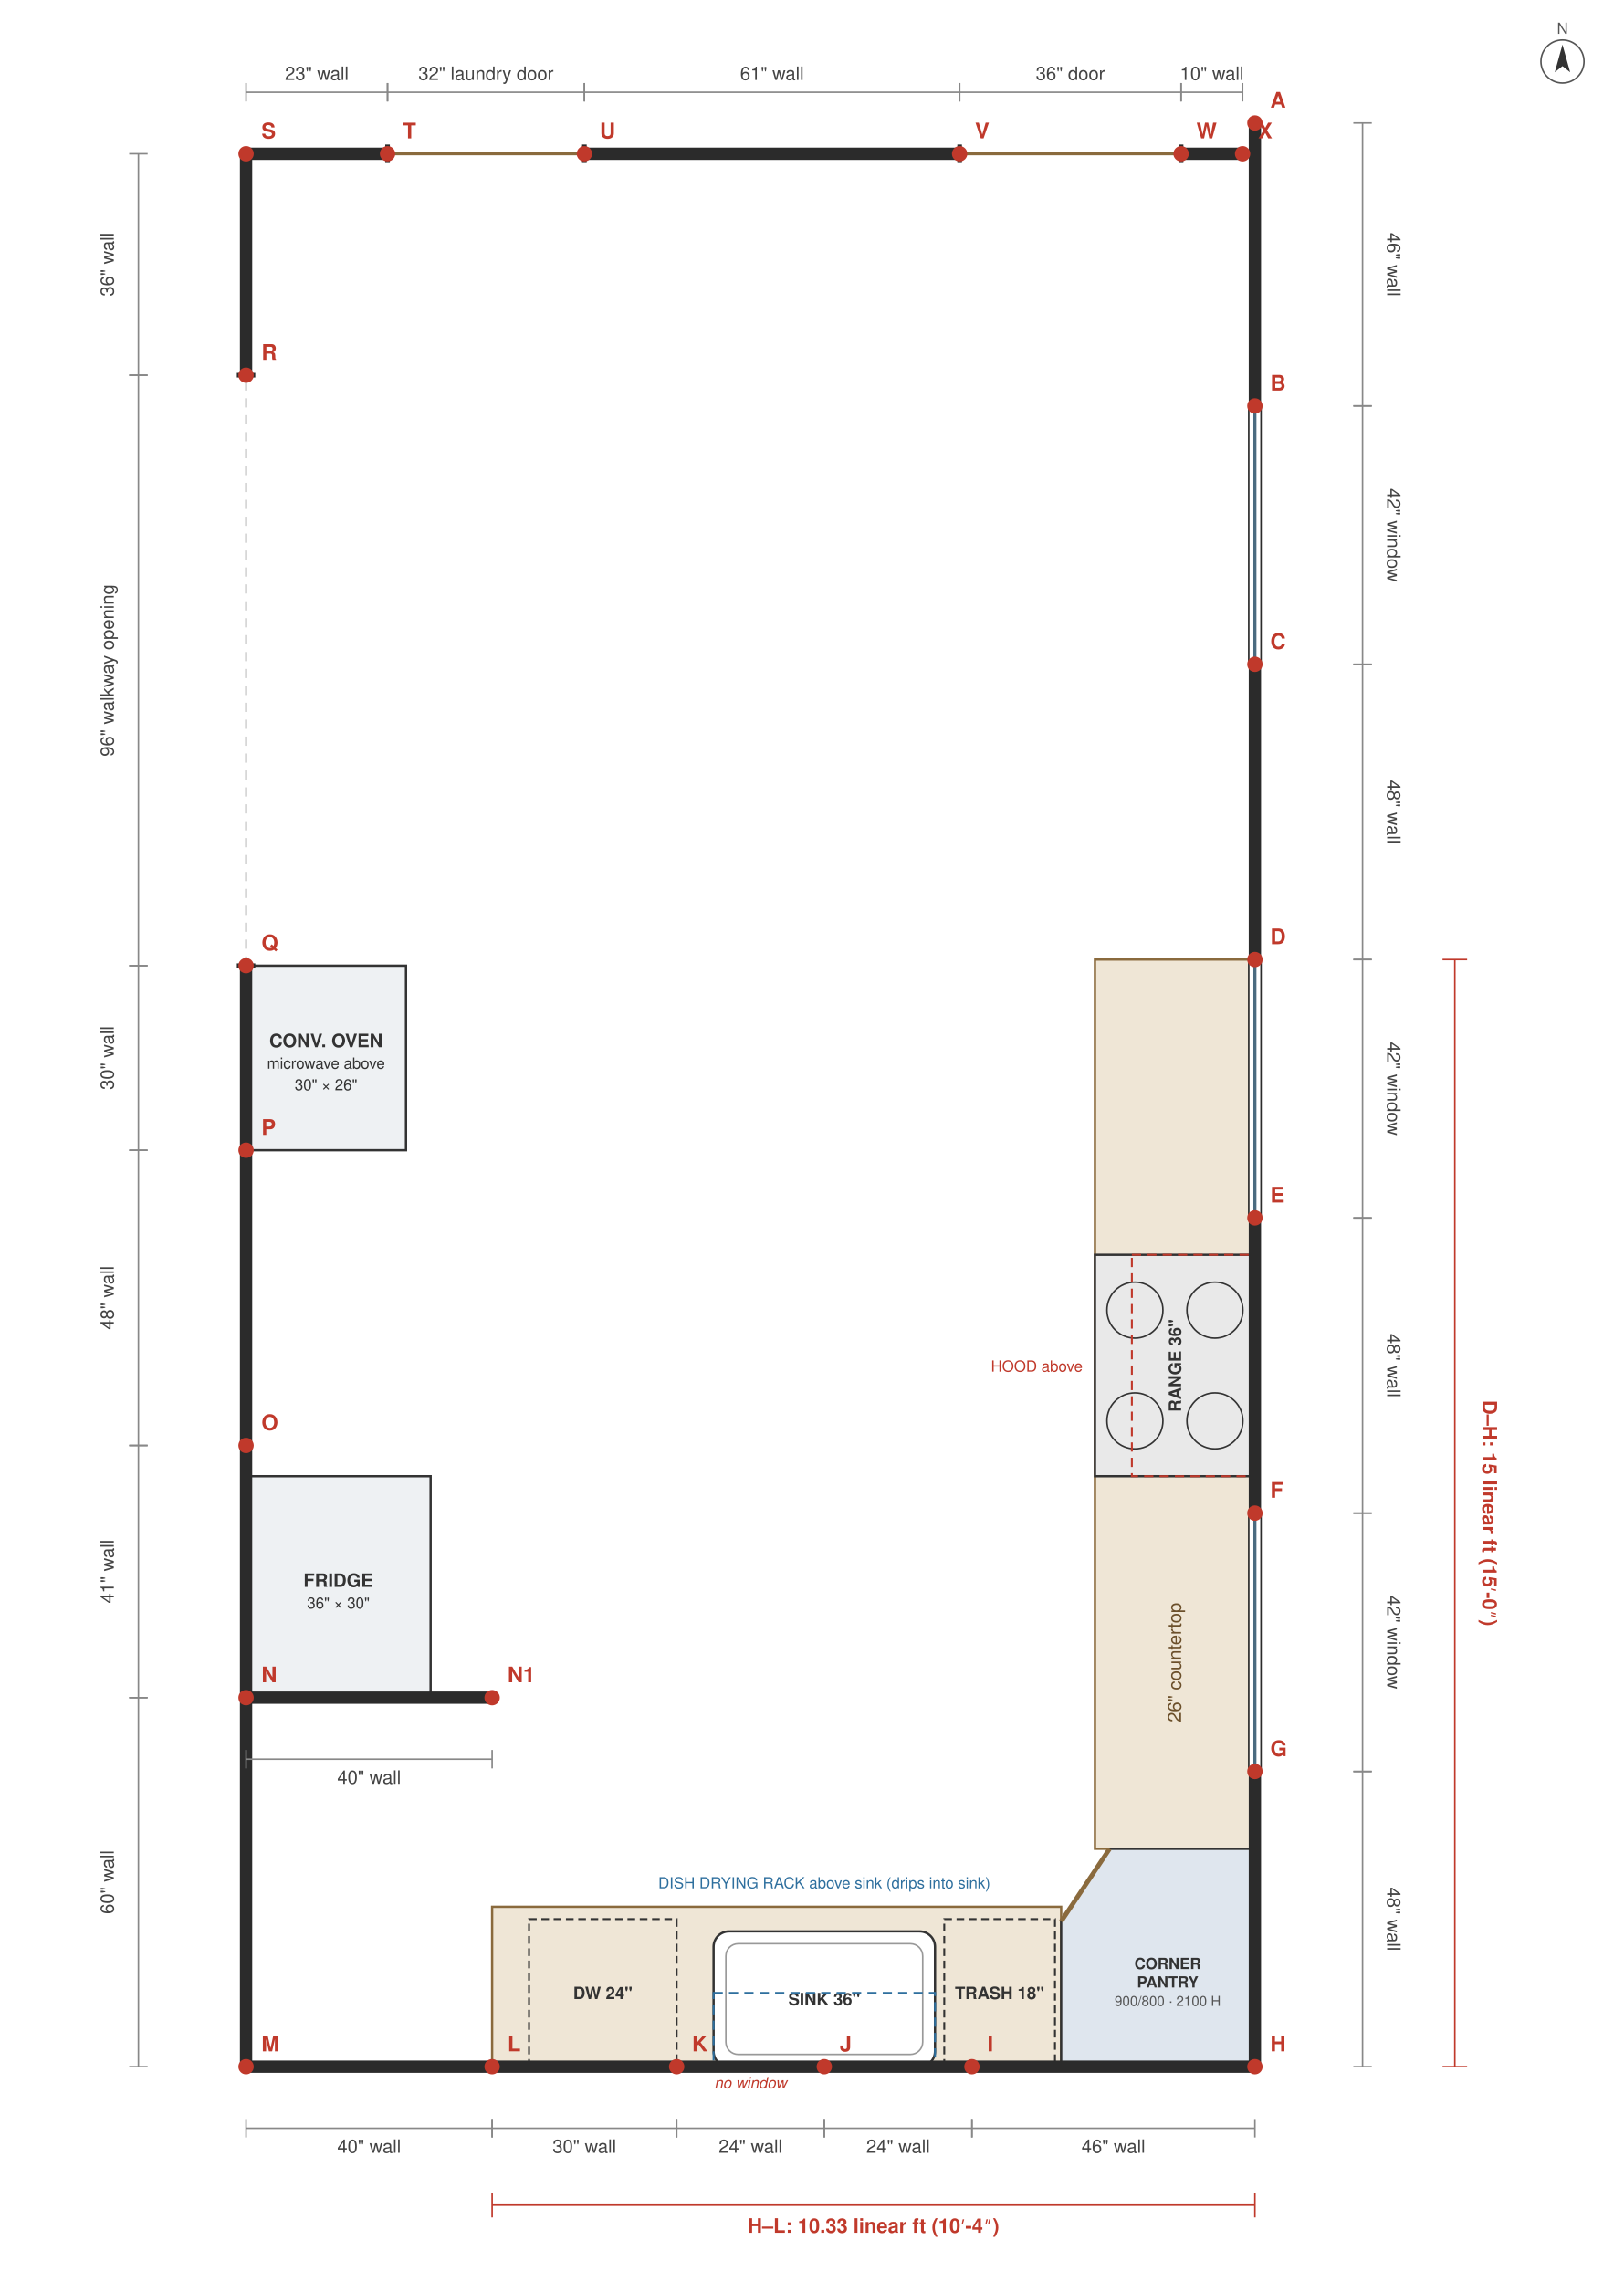
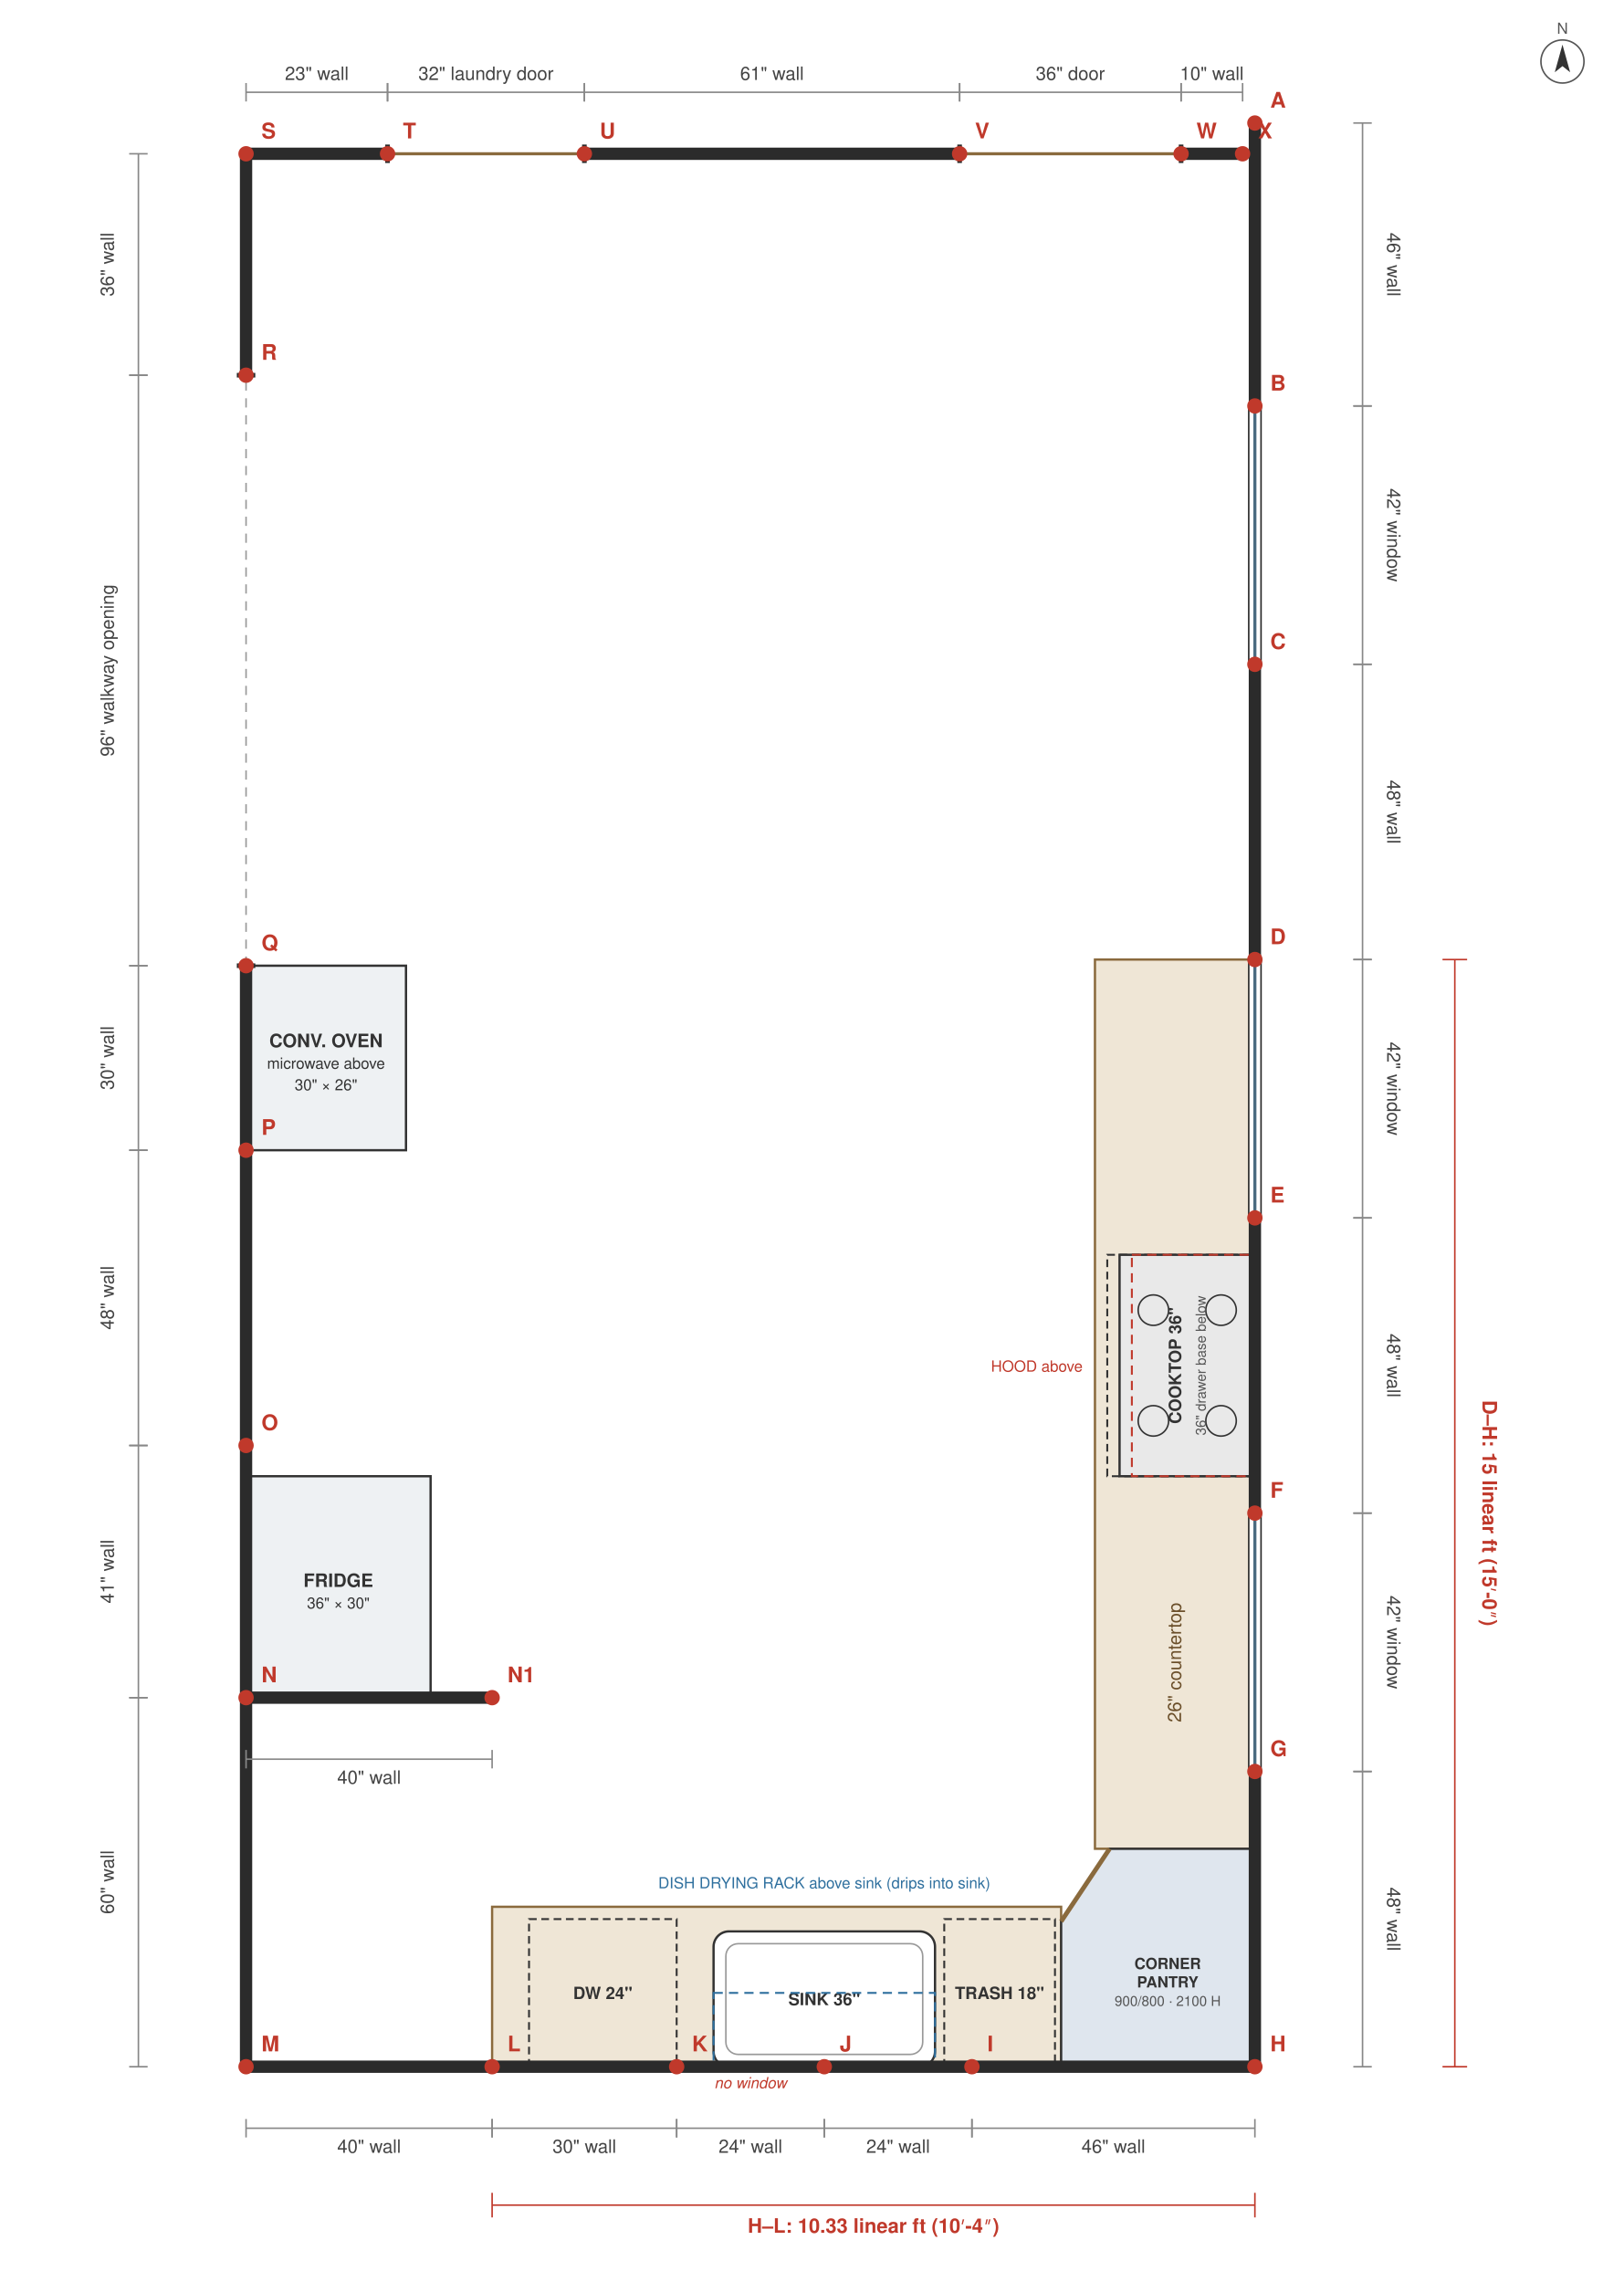
<svg xmlns="http://www.w3.org/2000/svg" viewBox="0 0 1056 1484" width="1056" height="1484" font-family="Helvetica, Arial, sans-serif">
  <rect width="1056" height="1484" fill="#ffffff" />
  <g id="north" transform="translate(1016,40)">
    <circle r="14" fill="none" stroke="#555" />
    <path d="M 0 -11 L 5 7 L 0 3 L -5 7 Z" fill="#333" />
    <text y="-18" font-size="10" fill="#555" text-anchor="middle">N</text>
  </g>
  <path id="counter-Dp" d="M 816 624 L 816 1202.268 L 712 1202.268 L 712 624 Z" fill="#efe6d6" stroke="#8a6a3d" stroke-width="1.5" />
  <text x="764.0" y="1085.134" font-size="12" fill="#6b4f2a" text-anchor="middle" transform="rotate(-90 764.0 1081.134)">26" countertop</text>
  <path id="counter-pL" d="M 690.016 1344 L 320 1344 L 320 1240 L 690.016 1240 Z" fill="#efe6d6" stroke="#8a6a3d" stroke-width="1.5" />
  <g id="appliance-fridge">
    <rect x="160" y="960" width="120" height="144" fill="#eef1f3" stroke="#333" stroke-width="1.5" />
    <text x="220.0" y="1032.0" font-size="12" font-weight="700" fill="#333" text-anchor="middle">FRIDGE</text>
    <text x="220.0" y="1046.0" font-size="10" font-weight="400" fill="#333" text-anchor="middle">36" × 30"</text>
  </g>
  <g id="appliance-conv. oven">
    <rect x="160" y="628" width="104" height="120" fill="#eef1f3" stroke="#333" stroke-width="1.5" />
    <text x="212.0" y="681.0" font-size="12" font-weight="700" fill="#333" text-anchor="middle">CONV. OVEN</text>
    <text x="212.0" y="695.0" font-size="10" font-weight="400" fill="#333" text-anchor="middle">microwave above</text>
    <text x="212.0" y="709.0" font-size="10" font-weight="400" fill="#333" text-anchor="middle">30" × 26"</text>
  </g>
  <path id="corner-pantry" d="M 816 1344 L 816 1202.268 L 721.512 1202.268 L 690.016 1249.512 L 690.016 1344 Z" fill="#dfe6ee" stroke="#333" stroke-width="1.5" />
  <line x1="721.512" y1="1202.268" x2="690.016" y2="1249.512" stroke="#8a6a3d" stroke-width="3" />
  <text x="759.307" y="1280.472" font-size="10" font-weight="700" fill="#333" text-anchor="middle">CORNER</text>
  <text x="759.307" y="1292.472" font-size="10" font-weight="700" fill="#333" text-anchor="middle">PANTRY</text>
  <text x="759.307" y="1304.472" font-size="9" fill="#555" text-anchor="middle">900/800 · 2100 H</text>
  <text x="488.0" y="1358.0" font-size="10" font-style="italic" fill="#c0392b" text-anchor="middle">no window</text>
-   <g id="range-range">
-     <rect x="712" y="816" width="104" height="144" fill="#e9e9e9" stroke="#333" stroke-width="1.5" />
-     <circle cx="738.0" cy="852.0" r="18.2" fill="none" stroke="#333" />
-     <circle cx="738.0" cy="924.0" r="18.2" fill="none" stroke="#333" />
-     <circle cx="790.0" cy="852.0" r="18.2" fill="none" stroke="#333" />
-     <circle cx="790.0" cy="924.0" r="18.2" fill="none" stroke="#333" />
-     <text x="764.0" y="892.0" font-size="11" font-weight="700" fill="#333" text-anchor="middle" transform="rotate(-90 764.0 888.0)">RANGE 36"</text>
+   <g id="under-base">
+     <rect x="720" y="816" width="96" height="144" fill="none" stroke="#333" stroke-width="1.25" stroke-dasharray="5 3" />
+   </g>
+   <g id="range-cooktop">
+     <rect x="728" y="816" width="88" height="144" fill="#e9e9e9" stroke="#333" stroke-width="1.5" />
+     <circle cx="750.0" cy="852.0" r="9.9" fill="none" stroke="#333" />
+     <circle cx="750.0" cy="924.0" r="9.9" fill="none" stroke="#333" />
+     <circle cx="794.0" cy="852.0" r="9.9" fill="none" stroke="#333" />
+     <circle cx="794.0" cy="924.0" r="9.9" fill="none" stroke="#333" />
+     <text x="768.0" y="888.0" font-size="11" font-weight="700" fill="#333" text-anchor="middle" transform="rotate(-90 768.0 888.0)">COOKTOP 36"</text>
+     <text x="784.0" y="888.0" font-size="9" fill="#555" text-anchor="middle" transform="rotate(-90 784.0 888.0)">36" drawer base below</text>
  </g>
  <g id="hood-hood">
    <rect x="736" y="816" width="80" height="144" fill="none" stroke="#c0392b" stroke-width="1.25" stroke-dasharray="6 4" />
    <text x="704" y="892.0" font-size="10" fill="#c0392b" text-anchor="end">HOOD above</text>
  </g>
  <g id="sink-sink">
    <rect x="464" y="1256" width="144" height="88" rx="10" fill="#fff" stroke="#333" stroke-width="1.5" />
    <rect x="472" y="1264" width="128" height="72" rx="8" fill="none" stroke="#999" />
    <text x="536.0" y="1304.0" font-size="11" font-weight="700" fill="#333" text-anchor="middle">SINK 36"</text>
  </g>
  <g id="rack-dish">
    <rect x="464" y="1296" width="144" height="48" fill="none" stroke="#2e6f9e" stroke-width="1.25" stroke-dasharray="6 4" />
    <text x="536.0" y="1228" font-size="10" fill="#2e6f9e" text-anchor="middle">DISH DRYING RACK above sink (drips into sink)</text>
  </g>
  <g id="under-dw">
    <rect x="344" y="1248" width="96" height="96" fill="none" stroke="#333" stroke-width="1.25" stroke-dasharray="5 3" />
    <text x="392.0" y="1300.0" font-size="11" font-weight="700" fill="#333" text-anchor="middle">DW 24"</text>
  </g>
  <g id="under-trash">
    <rect x="614.0" y="1248" width="72.0" height="96" fill="none" stroke="#333" stroke-width="1.25" stroke-dasharray="5 3" />
    <text x="650.0" y="1300.0" font-size="11" font-weight="700" fill="#333" text-anchor="middle">TRASH 18"</text>
  </g>
  <line id="wall-AB" x1="816" y1="80" x2="816" y2="264" stroke="#2b2b2b" stroke-width="8" />
  <g stroke="#888">
    <line x1="886" y1="80" x2="886" y2="264" />
    <line x1="880" y1="80" x2="892" y2="80" />
    <line x1="880" y1="264" x2="892" y2="264" />
  </g>
  <text x="902" y="172.0" font-size="12" fill="#444" text-anchor="middle" transform="rotate(90 902 172.0)">46" wall</text>
  <g id="window-BC">
    <rect x="812" y="264" width="8" height="168" fill="#fff" stroke="#2b2b2b" />
    <line x1="816" y1="264" x2="816" y2="432" stroke="#4a6b80" stroke-width="2" />
  </g>
  <g stroke="#888">
    <line x1="886" y1="264" x2="886" y2="432" />
    <line x1="880" y1="264" x2="892" y2="264" />
    <line x1="880" y1="432" x2="892" y2="432" />
  </g>
  <text x="902" y="348.0" font-size="12" fill="#444" text-anchor="middle" transform="rotate(90 902 348.0)">42" window</text>
  <line id="wall-CD" x1="816" y1="432" x2="816" y2="624" stroke="#2b2b2b" stroke-width="8" />
  <g stroke="#888">
    <line x1="886" y1="432" x2="886" y2="624" />
    <line x1="880" y1="432" x2="892" y2="432" />
    <line x1="880" y1="624" x2="892" y2="624" />
  </g>
  <text x="902" y="528.0" font-size="12" fill="#444" text-anchor="middle" transform="rotate(90 902 528.0)">48" wall</text>
  <g id="window-DE">
    <rect x="812" y="624" width="8" height="168" fill="#fff" stroke="#2b2b2b" />
    <line x1="816" y1="624" x2="816" y2="792" stroke="#4a6b80" stroke-width="2" />
  </g>
  <g stroke="#888">
    <line x1="886" y1="624" x2="886" y2="792" />
    <line x1="880" y1="624" x2="892" y2="624" />
    <line x1="880" y1="792" x2="892" y2="792" />
  </g>
  <text x="902" y="708.0" font-size="12" fill="#444" text-anchor="middle" transform="rotate(90 902 708.0)">42" window</text>
  <line id="wall-EF" x1="816" y1="792" x2="816" y2="984" stroke="#2b2b2b" stroke-width="8" />
  <g stroke="#888">
    <line x1="886" y1="792" x2="886" y2="984" />
    <line x1="880" y1="792" x2="892" y2="792" />
    <line x1="880" y1="984" x2="892" y2="984" />
  </g>
  <text x="902" y="888.0" font-size="12" fill="#444" text-anchor="middle" transform="rotate(90 902 888.0)">48" wall</text>
  <g id="window-FG">
    <rect x="812" y="984" width="8" height="168" fill="#fff" stroke="#2b2b2b" />
    <line x1="816" y1="984" x2="816" y2="1152" stroke="#4a6b80" stroke-width="2" />
  </g>
  <g stroke="#888">
    <line x1="886" y1="984" x2="886" y2="1152" />
    <line x1="880" y1="984" x2="892" y2="984" />
    <line x1="880" y1="1152" x2="892" y2="1152" />
  </g>
  <text x="902" y="1068.0" font-size="12" fill="#444" text-anchor="middle" transform="rotate(90 902 1068.0)">42" window</text>
  <line id="wall-GH" x1="816" y1="1152" x2="816" y2="1344" stroke="#2b2b2b" stroke-width="8" />
  <g stroke="#888">
    <line x1="886" y1="1152" x2="886" y2="1344" />
    <line x1="880" y1="1152" x2="892" y2="1152" />
    <line x1="880" y1="1344" x2="892" y2="1344" />
  </g>
  <text x="902" y="1248.0" font-size="12" fill="#444" text-anchor="middle" transform="rotate(90 902 1248.0)">48" wall</text>
  <line id="wall-HI" x1="816" y1="1344" x2="632" y2="1344" stroke="#2b2b2b" stroke-width="8" />
  <g stroke="#888">
    <line x1="816" y1="1384" x2="632" y2="1384" />
    <line x1="816" y1="1378" x2="816" y2="1390" />
    <line x1="632" y1="1378" x2="632" y2="1390" />
  </g>
  <text x="724.0" y="1400" font-size="12" fill="#444" text-anchor="middle">46" wall</text>
  <line id="wall-IJ" x1="632" y1="1344" x2="536" y2="1344" stroke="#2b2b2b" stroke-width="8" />
  <g stroke="#888">
    <line x1="632" y1="1384" x2="536" y2="1384" />
    <line x1="632" y1="1378" x2="632" y2="1390" />
    <line x1="536" y1="1378" x2="536" y2="1390" />
  </g>
  <text x="584.0" y="1400" font-size="12" fill="#444" text-anchor="middle">24" wall</text>
  <line id="wall-JK" x1="536" y1="1344" x2="440" y2="1344" stroke="#2b2b2b" stroke-width="8" />
  <g stroke="#888">
    <line x1="536" y1="1384" x2="440" y2="1384" />
    <line x1="536" y1="1378" x2="536" y2="1390" />
    <line x1="440" y1="1378" x2="440" y2="1390" />
  </g>
  <text x="488.0" y="1400" font-size="12" fill="#444" text-anchor="middle">24" wall</text>
  <line id="wall-KL" x1="440" y1="1344" x2="320" y2="1344" stroke="#2b2b2b" stroke-width="8" />
  <g stroke="#888">
    <line x1="440" y1="1384" x2="320" y2="1384" />
    <line x1="440" y1="1378" x2="440" y2="1390" />
    <line x1="320" y1="1378" x2="320" y2="1390" />
  </g>
  <text x="380.0" y="1400" font-size="12" fill="#444" text-anchor="middle">30" wall</text>
  <line id="wall-LM" x1="320" y1="1344" x2="160" y2="1344" stroke="#2b2b2b" stroke-width="8" />
  <g stroke="#888">
    <line x1="320" y1="1384" x2="160" y2="1384" />
    <line x1="320" y1="1378" x2="320" y2="1390" />
    <line x1="160" y1="1378" x2="160" y2="1390" />
  </g>
  <text x="240.0" y="1400" font-size="12" fill="#444" text-anchor="middle">40" wall</text>
  <line id="wall-MN" x1="160" y1="1344" x2="160" y2="1104" stroke="#2b2b2b" stroke-width="8" />
  <g stroke="#888">
    <line x1="90" y1="1344" x2="90" y2="1104" />
    <line x1="84" y1="1344" x2="96" y2="1344" />
    <line x1="84" y1="1104" x2="96" y2="1104" />
  </g>
  <text x="74" y="1224.0" font-size="12" fill="#444" text-anchor="middle" transform="rotate(-90 74 1224.0)">60" wall</text>
  <line id="wall-NN1" x1="160" y1="1104" x2="320" y2="1104" stroke="#2b2b2b" stroke-width="8" />
  <g stroke="#888">
    <line x1="160" y1="1144" x2="320" y2="1144" />
    <line x1="160" y1="1138" x2="160" y2="1150" />
    <line x1="320" y1="1138" x2="320" y2="1150" />
  </g>
  <text x="240.0" y="1160" font-size="12" fill="#444" text-anchor="middle">40" wall</text>
  <line id="wall-NO" x1="160" y1="1104" x2="160" y2="940" stroke="#2b2b2b" stroke-width="8" />
  <g stroke="#888">
    <line x1="90" y1="1104" x2="90" y2="940" />
    <line x1="84" y1="1104" x2="96" y2="1104" />
    <line x1="84" y1="940" x2="96" y2="940" />
  </g>
  <text x="74" y="1022.0" font-size="12" fill="#444" text-anchor="middle" transform="rotate(-90 74 1022.0)">41" wall</text>
  <line id="wall-OP" x1="160" y1="940" x2="160" y2="748" stroke="#2b2b2b" stroke-width="8" />
  <g stroke="#888">
    <line x1="90" y1="940" x2="90" y2="748" />
    <line x1="84" y1="940" x2="96" y2="940" />
    <line x1="84" y1="748" x2="96" y2="748" />
  </g>
  <text x="74" y="844.0" font-size="12" fill="#444" text-anchor="middle" transform="rotate(-90 74 844.0)">48" wall</text>
  <line id="wall-PQ" x1="160" y1="748" x2="160" y2="628" stroke="#2b2b2b" stroke-width="8" />
  <g stroke="#888">
    <line x1="90" y1="748" x2="90" y2="628" />
    <line x1="84" y1="748" x2="96" y2="748" />
    <line x1="84" y1="628" x2="96" y2="628" />
  </g>
  <text x="74" y="688.0" font-size="12" fill="#444" text-anchor="middle" transform="rotate(-90 74 688.0)">30" wall</text>
  <g id="opening-QR" stroke="#2b2b2b">
    <line x1="160" y1="628" x2="160" y2="244" stroke="#999" stroke-dasharray="6 5" />
    <line x1="154" y1="628" x2="166" y2="628" stroke-width="3" />
    <line x1="154" y1="244" x2="166" y2="244" stroke-width="3" />
  </g>
  <g stroke="#888">
    <line x1="90" y1="628" x2="90" y2="244" />
    <line x1="84" y1="628" x2="96" y2="628" />
    <line x1="84" y1="244" x2="96" y2="244" />
  </g>
  <text x="74" y="436.0" font-size="12" fill="#444" text-anchor="middle" transform="rotate(-90 74 436.0)">96" walkway opening</text>
  <line id="wall-RS" x1="160" y1="244" x2="160" y2="100" stroke="#2b2b2b" stroke-width="8" />
  <g stroke="#888">
    <line x1="90" y1="244" x2="90" y2="100" />
    <line x1="84" y1="244" x2="96" y2="244" />
    <line x1="84" y1="100" x2="96" y2="100" />
  </g>
  <text x="74" y="172.0" font-size="12" fill="#444" text-anchor="middle" transform="rotate(-90 74 172.0)">36" wall</text>
  <line id="wall-ST" x1="160" y1="100" x2="252" y2="100" stroke="#2b2b2b" stroke-width="8" />
  <g stroke="#888">
    <line x1="160" y1="60" x2="252" y2="60" />
    <line x1="160" y1="54" x2="160" y2="66" />
    <line x1="252" y1="54" x2="252" y2="66" />
  </g>
  <text x="206.0" y="52" font-size="12" fill="#444" text-anchor="middle">23" wall</text>
  <g id="door-TU" stroke="#2b2b2b">
    <line x1="252" y1="100" x2="380" y2="100" stroke="#8a6a3d" stroke-width="2" />
    <line x1="252" y1="94" x2="252" y2="106" stroke-width="3" />
    <line x1="380" y1="94" x2="380" y2="106" stroke-width="3" />
  </g>
  <g stroke="#888">
    <line x1="252" y1="60" x2="380" y2="60" />
    <line x1="252" y1="54" x2="252" y2="66" />
    <line x1="380" y1="54" x2="380" y2="66" />
  </g>
  <text x="316.0" y="52" font-size="12" fill="#444" text-anchor="middle">32" laundry door</text>
  <line id="wall-UV" x1="380" y1="100" x2="624" y2="100" stroke="#2b2b2b" stroke-width="8" />
  <g stroke="#888">
    <line x1="380" y1="60" x2="624" y2="60" />
    <line x1="380" y1="54" x2="380" y2="66" />
    <line x1="624" y1="54" x2="624" y2="66" />
  </g>
  <text x="502.0" y="52" font-size="12" fill="#444" text-anchor="middle">61" wall</text>
  <g id="door-VW" stroke="#2b2b2b">
    <line x1="624" y1="100" x2="768" y2="100" stroke="#8a6a3d" stroke-width="2" />
    <line x1="624" y1="94" x2="624" y2="106" stroke-width="3" />
    <line x1="768" y1="94" x2="768" y2="106" stroke-width="3" />
  </g>
  <g stroke="#888">
    <line x1="624" y1="60" x2="768" y2="60" />
    <line x1="624" y1="54" x2="624" y2="66" />
    <line x1="768" y1="54" x2="768" y2="66" />
  </g>
  <text x="696.0" y="52" font-size="12" fill="#444" text-anchor="middle">36" door</text>
  <line id="wall-WX" x1="768" y1="100" x2="808" y2="100" stroke="#2b2b2b" stroke-width="8" />
  <g stroke="#888">
    <line x1="768" y1="60" x2="808" y2="60" />
    <line x1="768" y1="54" x2="768" y2="66" />
    <line x1="808" y1="54" x2="808" y2="66" />
  </g>
  <text x="788.0" y="52" font-size="12" fill="#444" text-anchor="middle">10" wall</text>
  <g stroke="#c0392b">
    <line x1="946" y1="624" x2="946" y2="1344" />
    <line x1="938" y1="624" x2="954" y2="624" />
    <line x1="938" y1="1344" x2="954" y2="1344" />
  </g>
  <text x="964" y="984.0" font-size="13" font-weight="700" fill="#c0392b" text-anchor="middle" transform="rotate(90 964 984.0)">D–H: 15 linear ft (15′-0″)</text>
  <g stroke="#c0392b">
    <line x1="816" y1="1434" x2="320" y2="1434" />
    <line x1="816" y1="1426" x2="816" y2="1442" />
    <line x1="320" y1="1426" x2="320" y2="1442" />
  </g>
  <text x="568.0" y="1452" font-size="13" font-weight="700" fill="#c0392b" text-anchor="middle">H–L: 10.33 linear ft (10′-4″)</text>
  <g font-size="14" font-weight="700" fill="#c0392b">
    <circle cx="816" cy="80" r="5" />
    <text x="826" y="70">A</text>
    <circle cx="816" cy="264" r="5" />
    <text x="826" y="254">B</text>
    <circle cx="816" cy="432" r="5" />
    <text x="826" y="422">C</text>
    <circle cx="816" cy="624" r="5" />
    <text x="826" y="614">D</text>
    <circle cx="816" cy="792" r="5" />
    <text x="826" y="782">E</text>
    <circle cx="816" cy="984" r="5" />
    <text x="826" y="974">F</text>
    <circle cx="816" cy="1152" r="5" />
    <text x="826" y="1142">G</text>
    <circle cx="816" cy="1344" r="5" />
    <text x="826" y="1334">H</text>
    <circle cx="632" cy="1344" r="5" />
    <text x="642" y="1334">I</text>
    <circle cx="536" cy="1344" r="5" />
    <text x="546" y="1334">J</text>
    <circle cx="440" cy="1344" r="5" />
    <text x="450" y="1334">K</text>
    <circle cx="320" cy="1344" r="5" />
    <text x="330" y="1334">L</text>
    <circle cx="160" cy="1344" r="5" />
    <text x="170" y="1334">M</text>
    <circle cx="160" cy="1104" r="5" />
    <text x="170" y="1094">N</text>
    <circle cx="320" cy="1104" r="5" />
    <text x="330" y="1094">N1</text>
    <circle cx="160" cy="940" r="5" />
    <text x="170" y="930">O</text>
    <circle cx="160" cy="748" r="5" />
    <text x="170" y="738">P</text>
    <circle cx="160" cy="628" r="5" />
    <text x="170" y="618">Q</text>
    <circle cx="160" cy="244" r="5" />
    <text x="170" y="234">R</text>
    <circle cx="160" cy="100" r="5" />
    <text x="170" y="90">S</text>
    <circle cx="252" cy="100" r="5" />
    <text x="262" y="90">T</text>
    <circle cx="380" cy="100" r="5" />
    <text x="390" y="90">U</text>
    <circle cx="624" cy="100" r="5" />
    <text x="634" y="90">V</text>
    <circle cx="768" cy="100" r="5" />
    <text x="778" y="90">W</text>
    <circle cx="808" cy="100" r="5" />
    <text x="818" y="90">X</text>
  </g>
</svg>
